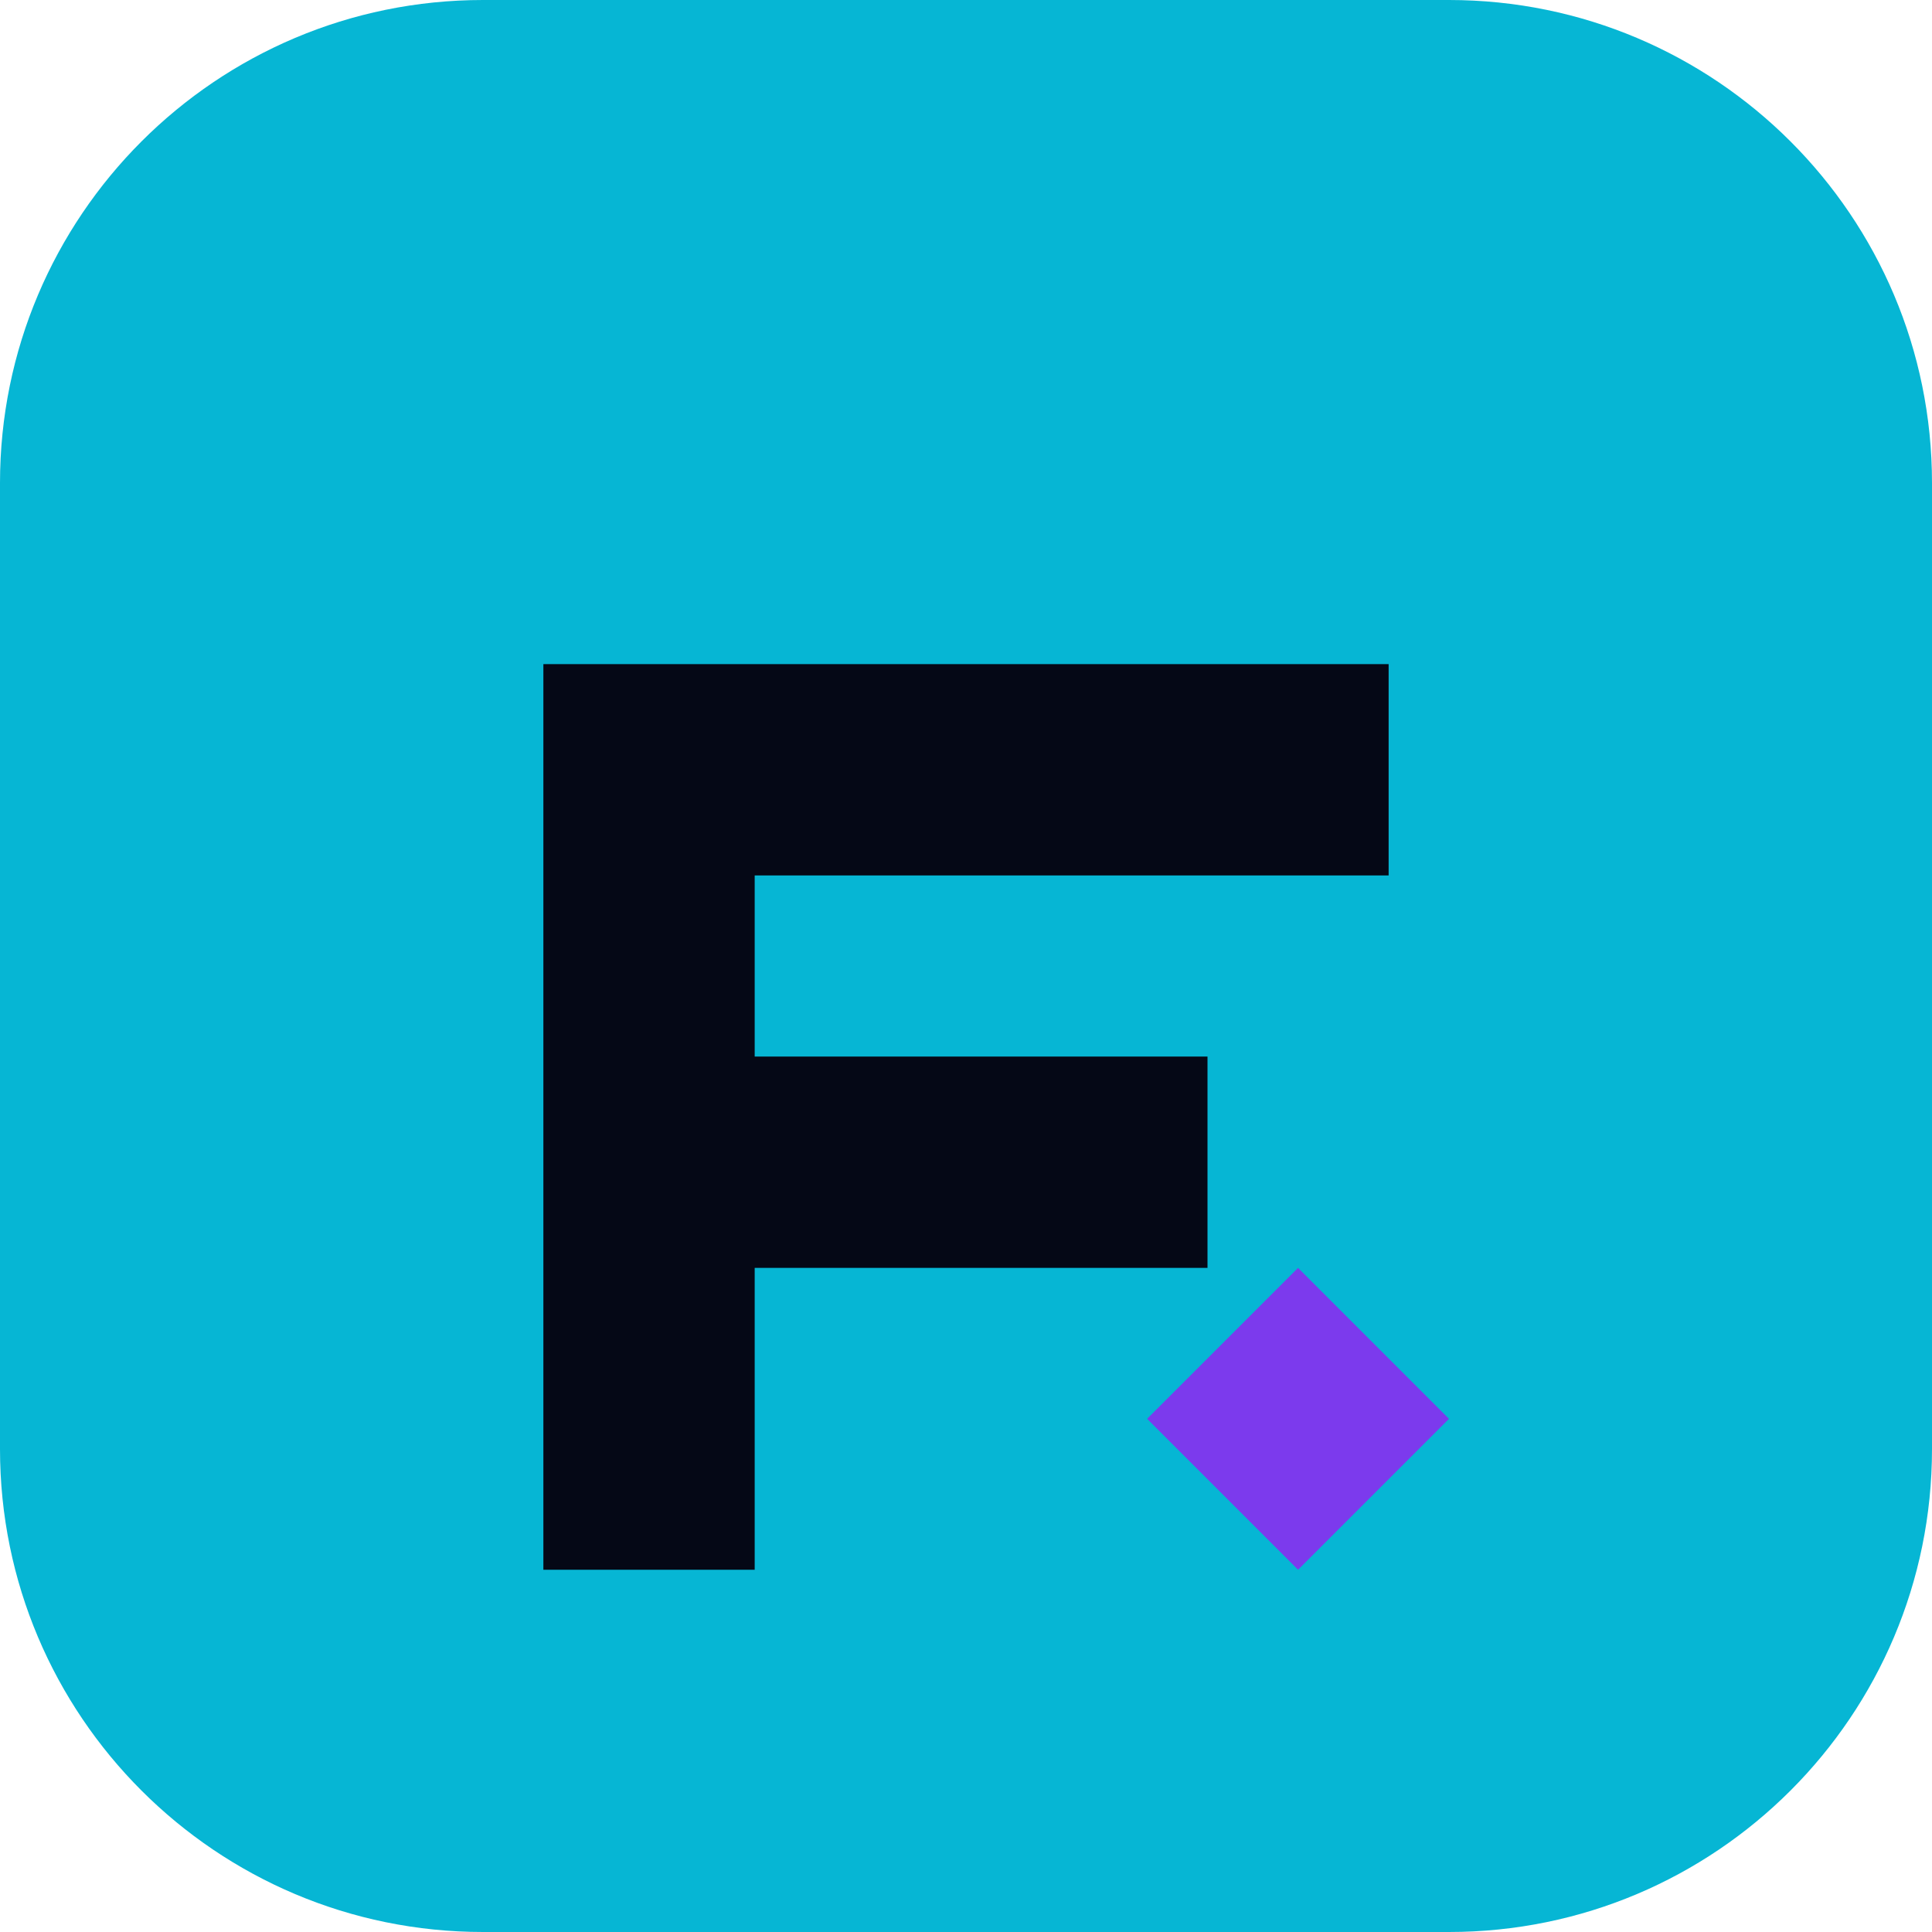
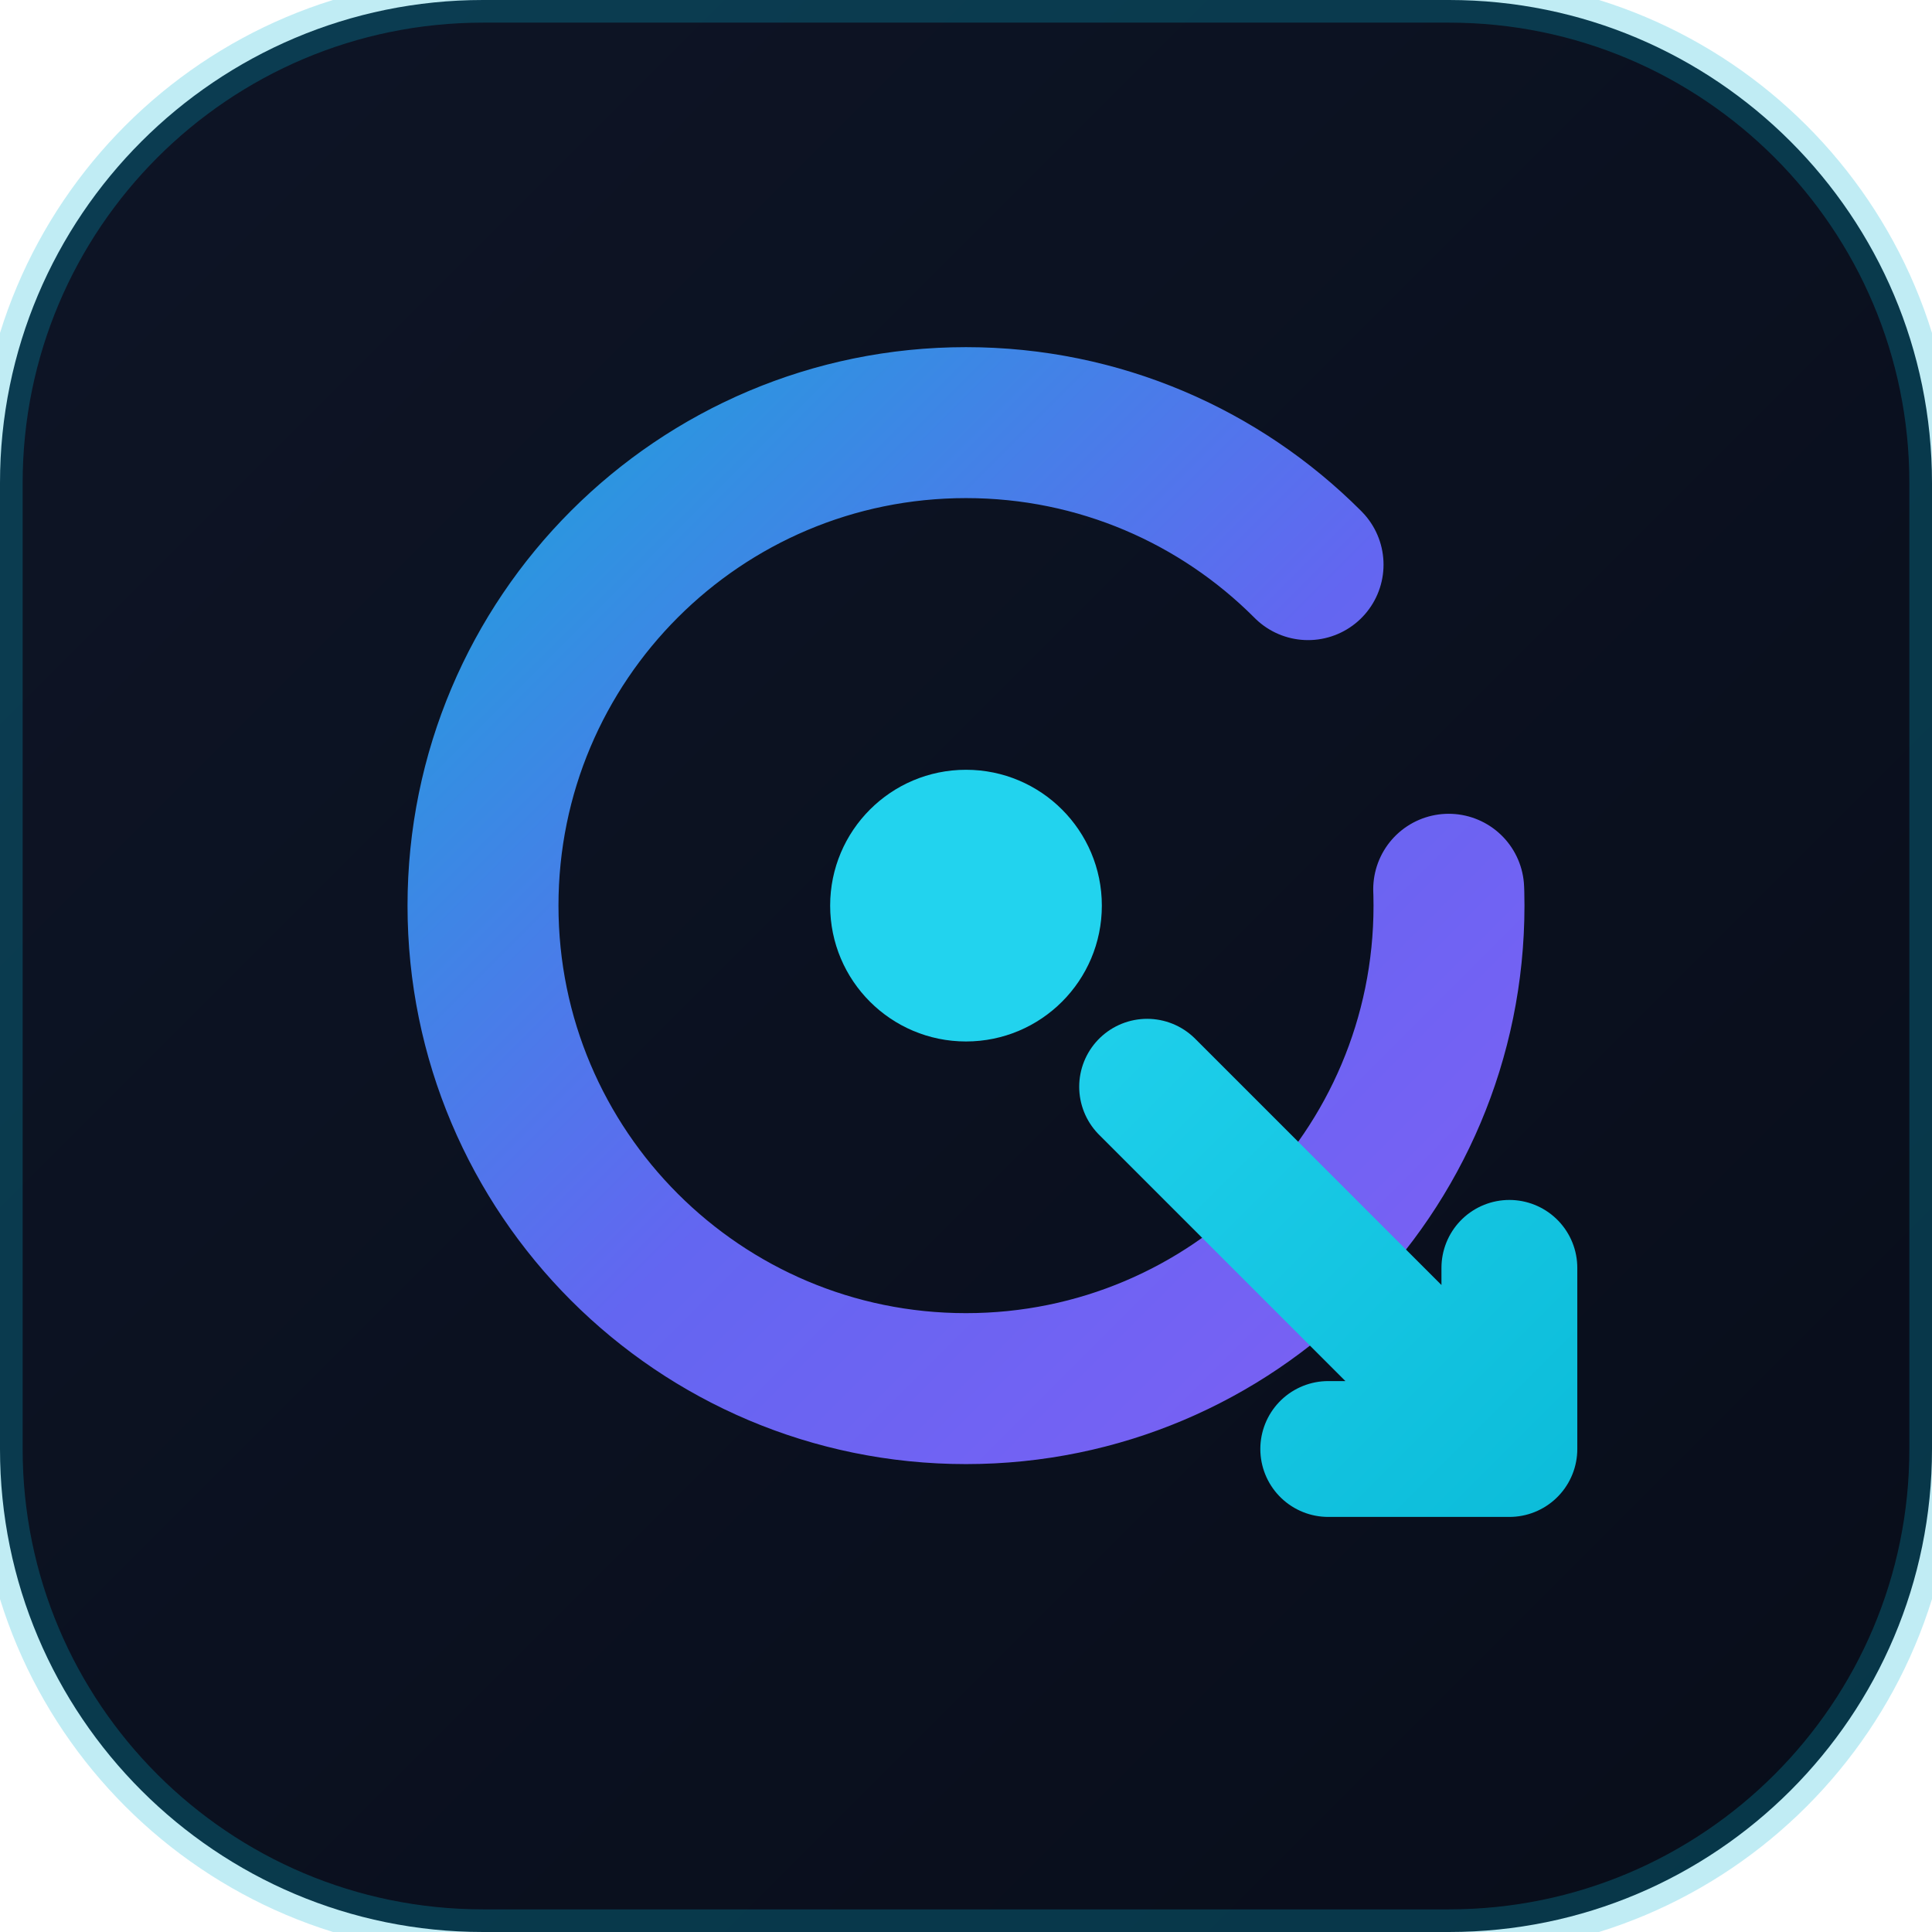
- <svg xmlns="http://www.w3.org/2000/svg" viewBox="0 0 64 64">
-   <rect width="64" height="64" rx="16" fill="#06b6d4" />
-   <path d="M18 22h28v7H25v6h15v7H25v10h-7V22Z" fill="#050816" />
-   <path d="m43 42 5 5-5 5-5-5 5-5Z" fill="#7c3aed" />
+ <svg xmlns="http://www.w3.org/2000/svg" viewBox="0 0 64 64" fill="none">
+   <defs>
+     <linearGradient id="q_grad_bg" x1="0" y1="0" x2="64" y2="64" gradientUnits="userSpaceOnUse">
+       <stop offset="0%" stop-color="#0E1526" />
+       <stop offset="100%" stop-color="#080D1A" />
+     </linearGradient>
+     <linearGradient id="q_grad_ring" x1="8" y1="8" x2="56" y2="56" gradientUnits="userSpaceOnUse">
+       <stop offset="0%" stop-color="#06B6D4" />
+       <stop offset="50%" stop-color="#6366F1" />
+       <stop offset="100%" stop-color="#8B5CF6" />
+     </linearGradient>
+     <linearGradient id="q_grad_tail" x1="32" y1="32" x2="56" y2="56" gradientUnits="userSpaceOnUse">
+       <stop offset="0%" stop-color="#22D3EE" />
+       <stop offset="100%" stop-color="#06B6D4" />
+     </linearGradient>
+   </defs>
+   <rect width="64" height="64" rx="16" fill="url(#q_grad_bg)" />
+   <rect width="64" height="64" rx="16" stroke="#06B6D4" stroke-opacity="0.25" stroke-width="1.5" />
+   <circle cx="32" cy="30" r="16" stroke="url(#q_grad_ring)" stroke-width="5" stroke-linecap="round" stroke-dasharray="88 12" />
+   <circle cx="32" cy="30" r="4.5" fill="#22D3EE" />
+   <path d="M38 36L50 48M44 48H50V42" stroke="url(#q_grad_tail)" stroke-width="4.5" stroke-linecap="round" stroke-linejoin="round" />
</svg>
